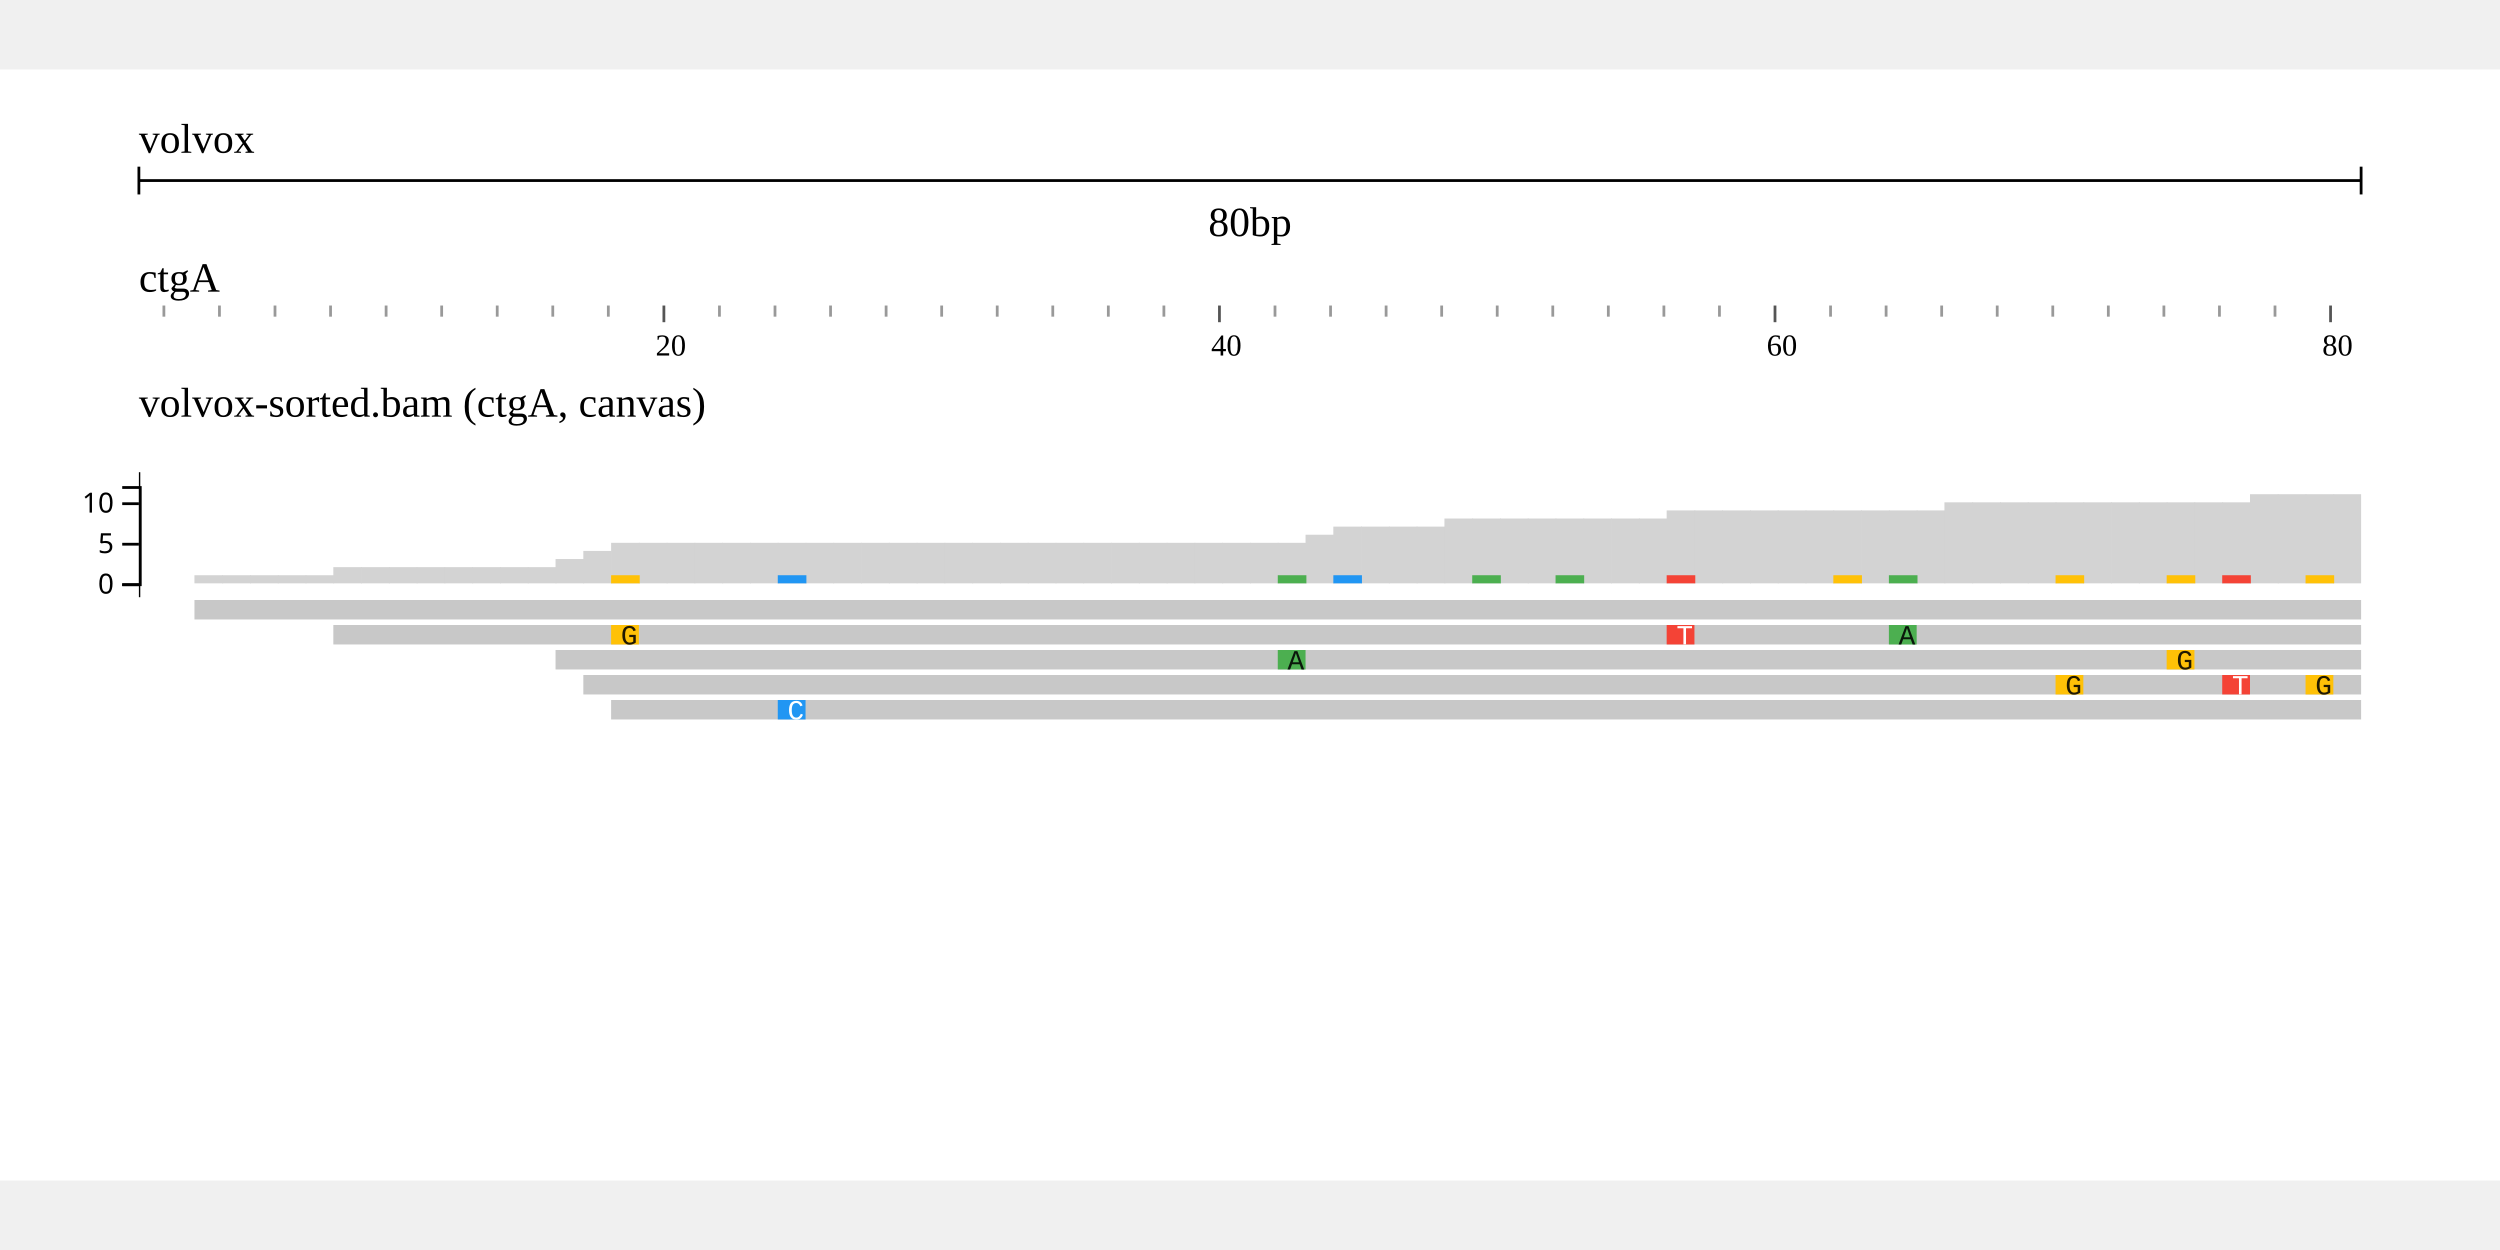
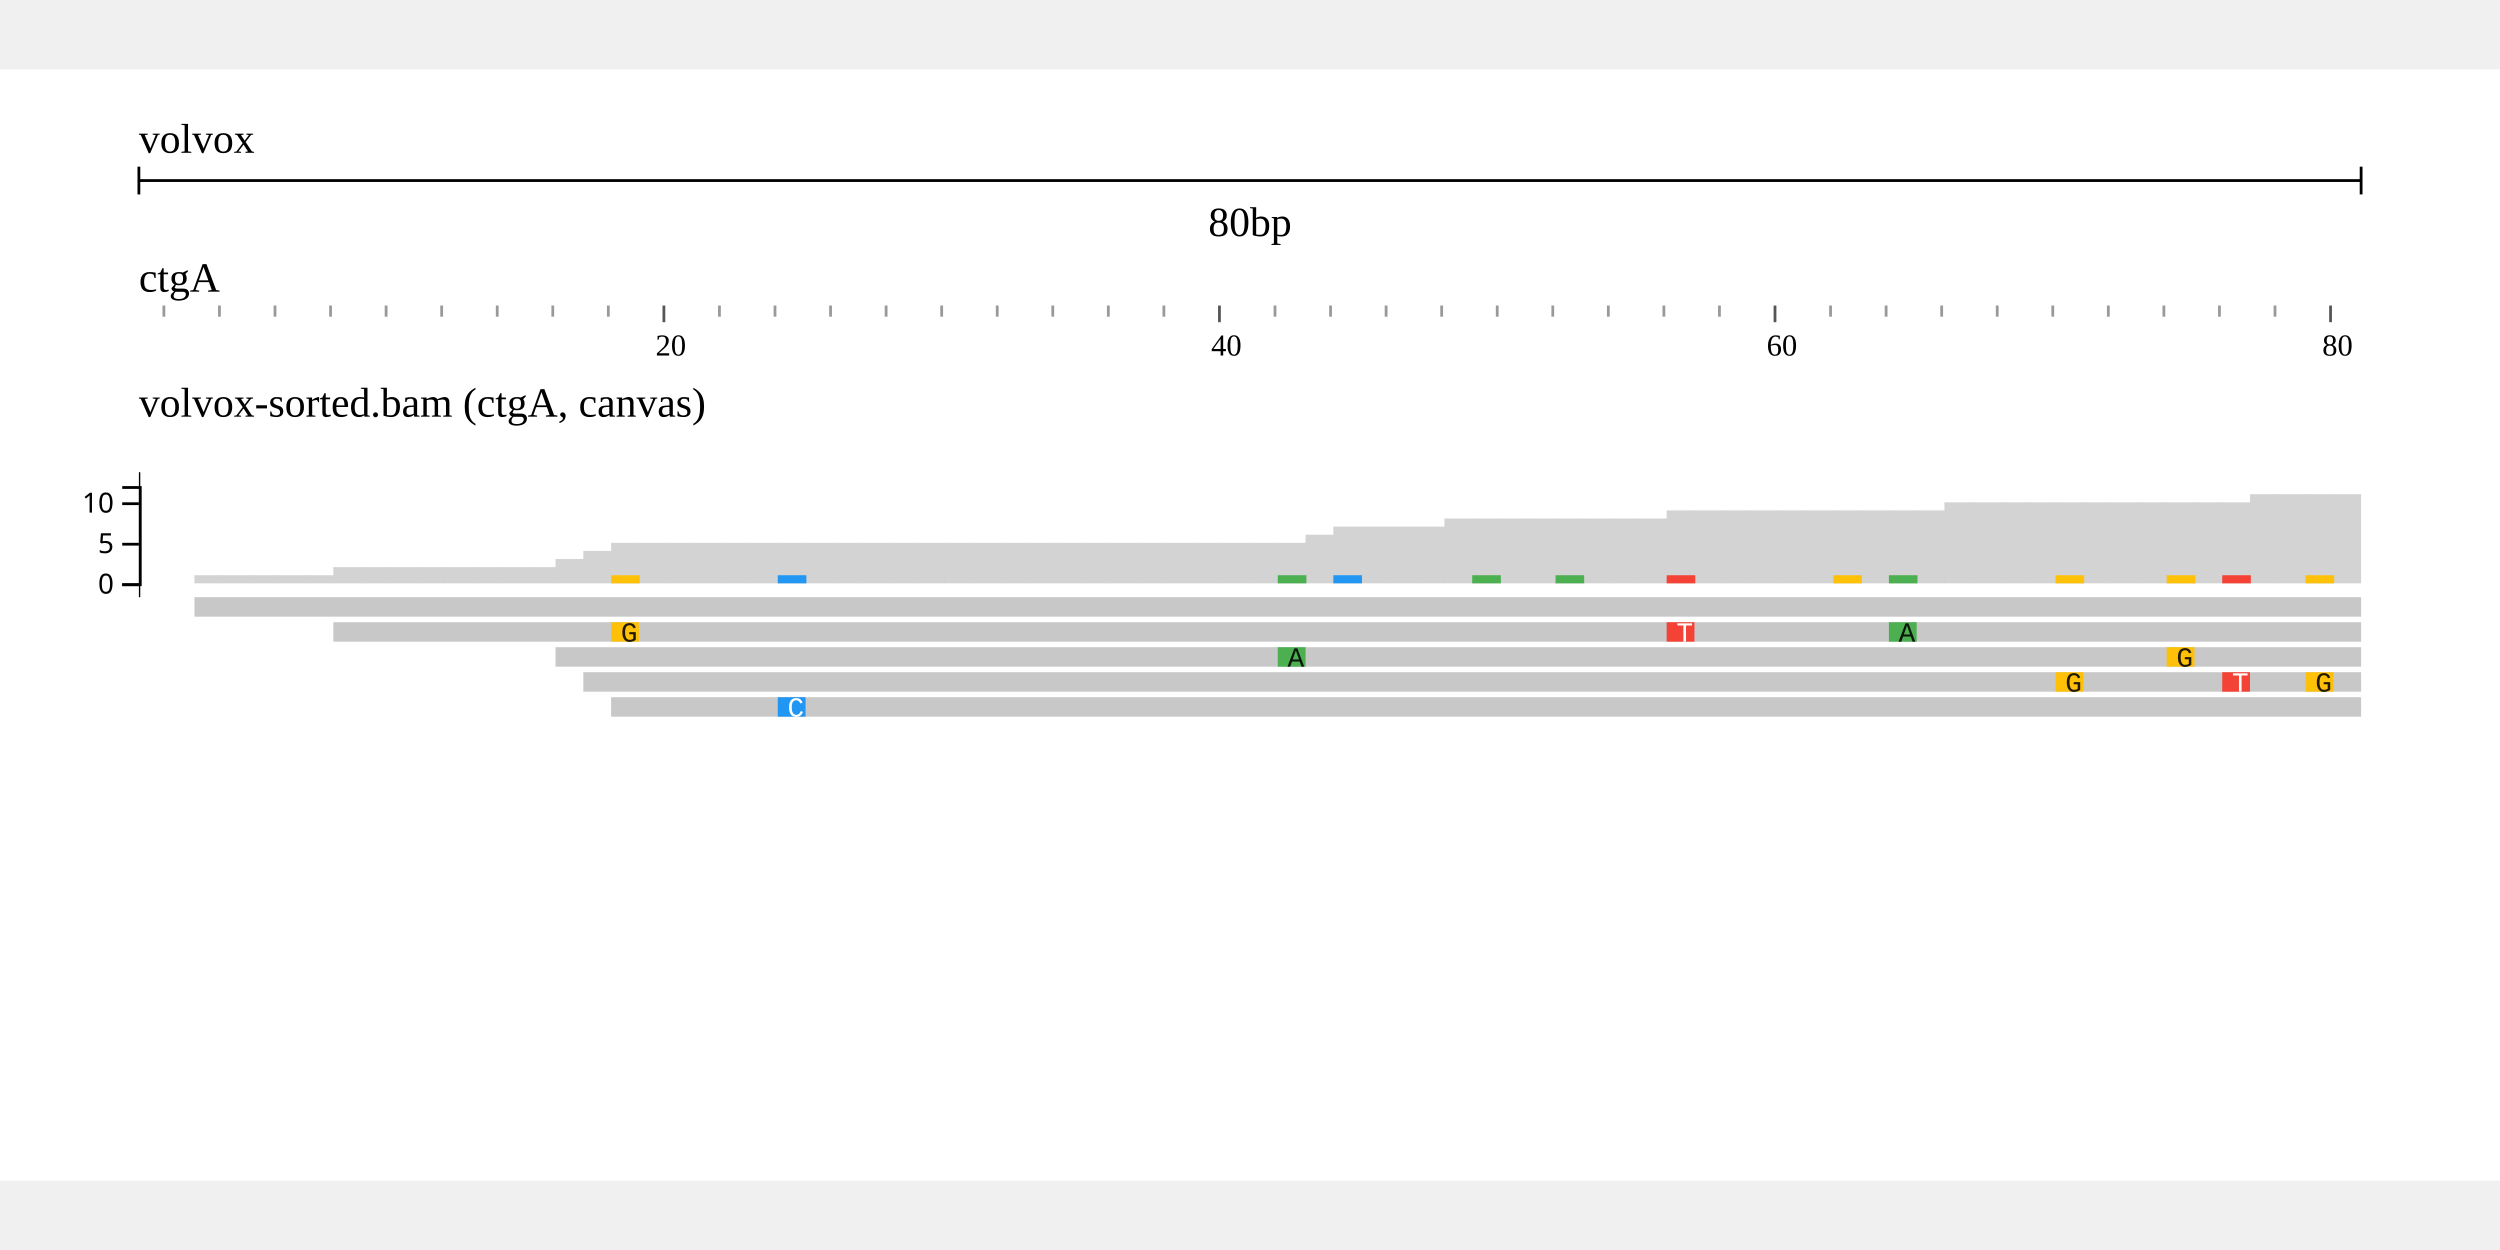
<svg xmlns="http://www.w3.org/2000/svg" width="800" height="400" viewBox="0,0,900,400">
  <rect width="900" height="400" fill="white" />
  <g stroke="none" transform="translate(50 15)">
    <g id="header">
      <text x="0" y="15" font-size="15">volvox</text>
      <g transform="translate(0 15)">
        <line x1="0" x2="800" y1="10" y2="10" stroke="black" />
        <line x1="0" x2="0" y1="5" y2="15" stroke="black" />
        <line x1="800" x2="800" y1="5" y2="15" stroke="black" />
        <text x="400" y="30" text-anchor="middle" font-size="15">80bp</text>
      </g>
      <g transform="translate(0 50)">
        <defs>
          <clipPath id="clip-ruler">
            <rect x="0" y="0" width="800" height="20" />
          </clipPath>
        </defs>
        <g transform="translate(0 0)">
          <text x="0" y="15" font-size="15">ctgA</text>
          <g transform="translate(0 20)" clip-path="url(#clip-ruler)">
            <line x1="-11" x2="-11" y1="0" y2="6" stroke-width="1" stroke="#555" class="makeStyles-majorTick-2" data-bp="-1" />
            <line x1="9" x2="9" y1="0" y2="4" stroke-width="1" stroke="#999" class="makeStyles-minorTick-3" data-bp="1" />
            <line x1="29" x2="29" y1="0" y2="4" stroke-width="1" stroke="#999" class="makeStyles-minorTick-3" data-bp="3" />
            <line x1="49" x2="49" y1="0" y2="4" stroke-width="1" stroke="#999" class="makeStyles-minorTick-3" data-bp="5" />
            <line x1="69" x2="69" y1="0" y2="4" stroke-width="1" stroke="#999" class="makeStyles-minorTick-3" data-bp="7" />
            <line x1="89" x2="89" y1="0" y2="4" stroke-width="1" stroke="#999" class="makeStyles-minorTick-3" data-bp="9" />
            <line x1="109" x2="109" y1="0" y2="4" stroke-width="1" stroke="#999" class="makeStyles-minorTick-3" data-bp="11" />
            <line x1="129" x2="129" y1="0" y2="4" stroke-width="1" stroke="#999" class="makeStyles-minorTick-3" data-bp="13" />
            <line x1="149" x2="149" y1="0" y2="4" stroke-width="1" stroke="#999" class="makeStyles-minorTick-3" data-bp="15" />
            <line x1="169" x2="169" y1="0" y2="4" stroke-width="1" stroke="#999" class="makeStyles-minorTick-3" data-bp="17" />
            <line x1="189" x2="189" y1="0" y2="6" stroke-width="1" stroke="#555" class="makeStyles-majorTick-2" data-bp="19" />
            <line x1="209" x2="209" y1="0" y2="4" stroke-width="1" stroke="#999" class="makeStyles-minorTick-3" data-bp="21" />
            <line x1="229" x2="229" y1="0" y2="4" stroke-width="1" stroke="#999" class="makeStyles-minorTick-3" data-bp="23" />
            <line x1="249" x2="249" y1="0" y2="4" stroke-width="1" stroke="#999" class="makeStyles-minorTick-3" data-bp="25" />
            <line x1="269" x2="269" y1="0" y2="4" stroke-width="1" stroke="#999" class="makeStyles-minorTick-3" data-bp="27" />
            <line x1="289" x2="289" y1="0" y2="4" stroke-width="1" stroke="#999" class="makeStyles-minorTick-3" data-bp="29" />
            <line x1="309" x2="309" y1="0" y2="4" stroke-width="1" stroke="#999" class="makeStyles-minorTick-3" data-bp="31" />
            <line x1="329" x2="329" y1="0" y2="4" stroke-width="1" stroke="#999" class="makeStyles-minorTick-3" data-bp="33" />
            <line x1="349" x2="349" y1="0" y2="4" stroke-width="1" stroke="#999" class="makeStyles-minorTick-3" data-bp="35" />
            <line x1="369" x2="369" y1="0" y2="4" stroke-width="1" stroke="#999" class="makeStyles-minorTick-3" data-bp="37" />
            <line x1="389" x2="389" y1="0" y2="6" stroke-width="1" stroke="#555" class="makeStyles-majorTick-2" data-bp="39" />
            <line x1="409" x2="409" y1="0" y2="4" stroke-width="1" stroke="#999" class="makeStyles-minorTick-3" data-bp="41" />
            <line x1="429" x2="429" y1="0" y2="4" stroke-width="1" stroke="#999" class="makeStyles-minorTick-3" data-bp="43" />
            <line x1="449" x2="449" y1="0" y2="4" stroke-width="1" stroke="#999" class="makeStyles-minorTick-3" data-bp="45" />
            <line x1="469" x2="469" y1="0" y2="4" stroke-width="1" stroke="#999" class="makeStyles-minorTick-3" data-bp="47" />
            <line x1="489" x2="489" y1="0" y2="4" stroke-width="1" stroke="#999" class="makeStyles-minorTick-3" data-bp="49" />
            <line x1="509" x2="509" y1="0" y2="4" stroke-width="1" stroke="#999" class="makeStyles-minorTick-3" data-bp="51" />
            <line x1="529" x2="529" y1="0" y2="4" stroke-width="1" stroke="#999" class="makeStyles-minorTick-3" data-bp="53" />
            <line x1="549" x2="549" y1="0" y2="4" stroke-width="1" stroke="#999" class="makeStyles-minorTick-3" data-bp="55" />
            <line x1="569" x2="569" y1="0" y2="4" stroke-width="1" stroke="#999" class="makeStyles-minorTick-3" data-bp="57" />
            <line x1="589" x2="589" y1="0" y2="6" stroke-width="1" stroke="#555" class="makeStyles-majorTick-2" data-bp="59" />
            <line x1="609" x2="609" y1="0" y2="4" stroke-width="1" stroke="#999" class="makeStyles-minorTick-3" data-bp="61" />
            <line x1="629" x2="629" y1="0" y2="4" stroke-width="1" stroke="#999" class="makeStyles-minorTick-3" data-bp="63" />
            <line x1="649" x2="649" y1="0" y2="4" stroke-width="1" stroke="#999" class="makeStyles-minorTick-3" data-bp="65" />
            <line x1="669" x2="669" y1="0" y2="4" stroke-width="1" stroke="#999" class="makeStyles-minorTick-3" data-bp="67" />
            <line x1="689" x2="689" y1="0" y2="4" stroke-width="1" stroke="#999" class="makeStyles-minorTick-3" data-bp="69" />
            <line x1="709" x2="709" y1="0" y2="4" stroke-width="1" stroke="#999" class="makeStyles-minorTick-3" data-bp="71" />
            <line x1="729" x2="729" y1="0" y2="4" stroke-width="1" stroke="#999" class="makeStyles-minorTick-3" data-bp="73" />
            <line x1="749" x2="749" y1="0" y2="4" stroke-width="1" stroke="#999" class="makeStyles-minorTick-3" data-bp="75" />
            <line x1="769" x2="769" y1="0" y2="4" stroke-width="1" stroke="#999" class="makeStyles-minorTick-3" data-bp="77" />
            <line x1="789" x2="789" y1="0" y2="6" stroke-width="1" stroke="#555" class="makeStyles-majorTick-2" data-bp="79" />
            <line x1="809" x2="809" y1="0" y2="4" stroke-width="1" stroke="#999" class="makeStyles-minorTick-3" data-bp="81" />
            <text x="-14" y="18" style="font-size:11px" class="makeStyles-majorTickLabel-1">0</text>
            <text x="186" y="18" style="font-size:11px" class="makeStyles-majorTickLabel-1">20</text>
            <text x="386" y="18" style="font-size:11px" class="makeStyles-majorTickLabel-1">40</text>
            <text x="586" y="18" style="font-size:11px" class="makeStyles-majorTickLabel-1">60</text>
            <text x="786" y="18" style="font-size:11px" class="makeStyles-majorTickLabel-1">80</text>
          </g>
        </g>
      </g>
    </g>
    <g transform="translate(0 110)">
      <text font-size="15" x="0">volvox-sorted.bam (ctgA, canvas)</text>
      <g transform="translate(0 20)">
        <g>
          <g id="snpcov">
            <defs>
              <clipPath id="clip-jest-0">
                <rect x="0" y="0" width="800" height="45" />
              </clipPath>
            </defs>
            <g transform="translate(0 0)">
              <g clip-path="url(#clip-jest-0)">
                <rect fill="#D3D3D3" x="20.000" y="37.083" width="10.300" height="2.917" />
                <rect fill="#D3D3D3" x="30.000" y="37.083" width="10.300" height="2.917" />
                <rect fill="#D3D3D3" x="40.000" y="37.083" width="10.300" height="2.917" />
                <rect fill="#D3D3D3" x="50.000" y="37.083" width="10.300" height="2.917" />
                <rect fill="#D3D3D3" x="60.000" y="37.083" width="10.300" height="2.917" />
                <rect fill="#D3D3D3" x="70.000" y="34.167" width="10.300" height="5.833" />
                <rect fill="#D3D3D3" x="80.000" y="34.167" width="10.300" height="5.833" />
                <rect fill="#D3D3D3" x="90.000" y="34.167" width="10.300" height="5.833" />
                <rect fill="#D3D3D3" x="100.000" y="34.167" width="10.300" height="5.833" />
                <rect fill="#D3D3D3" x="110.000" y="34.167" width="10.300" height="5.833" />
                <rect fill="#D3D3D3" x="120.000" y="34.167" width="10.300" height="5.833" />
                <rect fill="#D3D3D3" x="130.000" y="34.167" width="10.300" height="5.833" />
                <rect fill="#D3D3D3" x="140.000" y="34.167" width="10.300" height="5.833" />
                <rect fill="#D3D3D3" x="150.000" y="31.250" width="10.300" height="8.750" />
                <rect fill="#D3D3D3" x="160.000" y="28.333" width="10.300" height="11.667" />
                <rect fill="#D3D3D3" x="170.000" y="25.417" width="10.300" height="14.583" />
                <rect fill="#D3D3D3" x="180.000" y="25.417" width="10.300" height="14.583" />
                <rect fill="#D3D3D3" x="190.000" y="25.417" width="10.300" height="14.583" />
                <rect fill="#D3D3D3" x="200.000" y="25.417" width="10.300" height="14.583" />
                <rect fill="#D3D3D3" x="210.000" y="25.417" width="10.300" height="14.583" />
                <rect fill="#D3D3D3" x="220.000" y="25.417" width="10.300" height="14.583" />
                <rect fill="#D3D3D3" x="230.000" y="25.417" width="10.300" height="14.583" />
                <rect fill="#D3D3D3" x="240.000" y="25.417" width="10.300" height="14.583" />
                <rect fill="#D3D3D3" x="250.000" y="25.417" width="10.300" height="14.583" />
                <rect fill="#D3D3D3" x="260.000" y="25.417" width="10.300" height="14.583" />
                <rect fill="#D3D3D3" x="270.000" y="25.417" width="10.300" height="14.583" />
                <rect fill="#D3D3D3" x="280.000" y="25.417" width="10.300" height="14.583" />
                <rect fill="#D3D3D3" x="290.000" y="25.417" width="10.300" height="14.583" />
                <rect fill="#D3D3D3" x="300.000" y="25.417" width="10.300" height="14.583" />
                <rect fill="#D3D3D3" x="310.000" y="25.417" width="10.300" height="14.583" />
                <rect fill="#D3D3D3" x="320.000" y="25.417" width="10.300" height="14.583" />
                <rect fill="#D3D3D3" x="330.000" y="25.417" width="10.300" height="14.583" />
                <rect fill="#D3D3D3" x="340.000" y="25.417" width="10.300" height="14.583" />
                <rect fill="#D3D3D3" x="350.000" y="25.417" width="10.300" height="14.583" />
                <rect fill="#D3D3D3" x="360.000" y="25.417" width="10.300" height="14.583" />
                <rect fill="#D3D3D3" x="370.000" y="25.417" width="10.300" height="14.583" />
                <rect fill="#D3D3D3" x="380.000" y="25.417" width="10.300" height="14.583" />
                <rect fill="#D3D3D3" x="390.000" y="25.417" width="10.300" height="14.583" />
                <rect fill="#D3D3D3" x="400.000" y="25.417" width="10.300" height="14.583" />
                <rect fill="#D3D3D3" x="410.000" y="25.417" width="10.300" height="14.583" />
                <rect fill="#D3D3D3" x="420.000" y="22.500" width="10.300" height="17.500" />
                <rect fill="#D3D3D3" x="430.000" y="19.583" width="10.300" height="20.417" />
                <rect fill="#D3D3D3" x="440.000" y="19.583" width="10.300" height="20.417" />
                <rect fill="#D3D3D3" x="450.000" y="19.583" width="10.300" height="20.417" />
                <rect fill="#D3D3D3" x="460.000" y="19.583" width="10.300" height="20.417" />
                <rect fill="#D3D3D3" x="470.000" y="16.667" width="10.300" height="23.333" />
                <rect fill="#D3D3D3" x="480.000" y="16.667" width="10.300" height="23.333" />
                <rect fill="#D3D3D3" x="490.000" y="16.667" width="10.300" height="23.333" />
                <rect fill="#D3D3D3" x="500.000" y="16.667" width="10.300" height="23.333" />
                <rect fill="#D3D3D3" x="510.000" y="16.667" width="10.300" height="23.333" />
                <rect fill="#D3D3D3" x="520.000" y="16.667" width="10.300" height="23.333" />
                <rect fill="#D3D3D3" x="530.000" y="16.667" width="10.300" height="23.333" />
                <rect fill="#D3D3D3" x="540.000" y="16.667" width="10.300" height="23.333" />
                <rect fill="#D3D3D3" x="550.000" y="13.750" width="10.300" height="26.250" />
                <rect fill="#D3D3D3" x="560.000" y="13.750" width="10.300" height="26.250" />
                <rect fill="#D3D3D3" x="570.000" y="13.750" width="10.300" height="26.250" />
                <rect fill="#D3D3D3" x="580.000" y="13.750" width="10.300" height="26.250" />
                <rect fill="#D3D3D3" x="590.000" y="13.750" width="10.300" height="26.250" />
                <rect fill="#D3D3D3" x="600.000" y="13.750" width="10.300" height="26.250" />
                <rect fill="#D3D3D3" x="610.000" y="13.750" width="10.300" height="26.250" />
                <rect fill="#D3D3D3" x="620.000" y="13.750" width="10.300" height="26.250" />
                <rect fill="#D3D3D3" x="630.000" y="13.750" width="10.300" height="26.250" />
                <rect fill="#D3D3D3" x="640.000" y="13.750" width="10.300" height="26.250" />
                <rect fill="#D3D3D3" x="650.000" y="10.833" width="10.300" height="29.167" />
                <rect fill="#D3D3D3" x="660.000" y="10.833" width="10.300" height="29.167" />
                <rect fill="#D3D3D3" x="670.000" y="10.833" width="10.300" height="29.167" />
                <rect fill="#D3D3D3" x="680.000" y="10.833" width="10.300" height="29.167" />
                <rect fill="#D3D3D3" x="690.000" y="10.833" width="10.300" height="29.167" />
                <rect fill="#D3D3D3" x="700.000" y="10.833" width="10.300" height="29.167" />
                <rect fill="#D3D3D3" x="710.000" y="10.833" width="10.300" height="29.167" />
                <rect fill="#D3D3D3" x="720.000" y="10.833" width="10.300" height="29.167" />
                <rect fill="#D3D3D3" x="730.000" y="10.833" width="10.300" height="29.167" />
                <rect fill="#D3D3D3" x="740.000" y="10.833" width="10.300" height="29.167" />
                <rect fill="#D3D3D3" x="750.000" y="10.833" width="10.300" height="29.167" />
                <rect fill="#D3D3D3" x="760.000" y="7.917" width="10.300" height="32.083" />
                <rect fill="#D3D3D3" x="770.000" y="7.917" width="10.300" height="32.083" />
                <rect fill="#D3D3D3" x="780.000" y="7.917" width="10.300" height="32.083" />
                <rect fill="#D3D3D3" x="790.000" y="7.917" width="10.300" height="32.083" />
                <rect fill="#D3D3D3" x="800.000" y="7.917" width="10.000" height="32.083" />
                <path fill="none" stroke="#000000" d="M 0 0 L 0 810" />
                <rect fill="#FFC107" x="170.000" y="37.083" width="10.300" height="2.917" />
                <rect fill="#2196F3" x="230.000" y="37.083" width="10.300" height="2.917" />
                <rect fill="#4CAF50" x="410.000" y="37.083" width="10.300" height="2.917" />
                <rect fill="#2196F3" x="430.000" y="37.083" width="10.300" height="2.917" />
                <rect fill="#4CAF50" x="480.000" y="37.083" width="10.300" height="2.917" />
                <rect fill="#4CAF50" x="510.000" y="37.083" width="10.300" height="2.917" />
                <rect fill="#F44336" x="550.000" y="37.083" width="10.300" height="2.917" />
                <rect fill="#FFC107" x="610.000" y="37.083" width="10.300" height="2.917" />
                <rect fill="#4CAF50" x="630.000" y="37.083" width="10.300" height="2.917" />
                <rect fill="#FFC107" x="690.000" y="37.083" width="10.300" height="2.917" />
                <rect fill="#FFC107" x="730.000" y="37.083" width="10.300" height="2.917" />
                <rect fill="#F44336" x="750.000" y="37.083" width="10.300" height="2.917" />
                <rect fill="#FFC107" x="780.000" y="37.083" width="10.300" height="2.917" />
              </g>
            </g>
          </g>
          <g transform="translate(0)">
            <g fill="none" font-size="10" font-family="sans-serif" text-anchor="end" stroke-width="1">
              <path stroke="black" d="M-6,40.5H0.5V5.5H-6" />
              <g opacity="1" transform="translate(0,40)">
                <line stroke="black" x2="-6" y1="0.5" y2="0.5" />
                <text fill="black" dy="0.32em" x="-9" y="0.5">0</text>
              </g>
              <g opacity="1" transform="translate(0,25.41667)">
                <line stroke="black" x2="-6" y1="0.5" y2="0.5" />
                <text fill="black" dy="0.32em" x="-9" y="0.5">5</text>
              </g>
              <g opacity="1" transform="translate(0,10.83333)">
                <line stroke="black" x2="-6" y1="0.5" y2="0.5" />
                <text fill="black" dy="0.32em" x="-9" y="0.5">10</text>
              </g>
            </g>
          </g>
        </g>
        <g transform="translate(0 45)">
          <defs>
            <clipPath id="clip-jest-0">
              <rect x="0" y="0" width="800" height="205" />
            </clipPath>
          </defs>
          <g transform="translate(0 0)">
            <g clip-path="url(#clip-jest-0)">
-               <path fill="#C8C8C8" d="M 20 1 L 20 8 L 1020 8 L 1025 4.5 L 1020 1" />
-               <path fill="#C8C8C8" d="M 70 10 L 70 17 L 1070 17 L 1075 13.5 L 1070 10" />
-               <rect fill="#FFC107" x="170.000" y="10.000" width="10.000" height="7.000" />
-               <text fill="#000000" fill-opacity="0.87" x="173.500" y="17.000" font-style="normal" font-family="Courier New,monospace" font-size="10px">G</text>
-               <rect fill="#F44336" x="550.000" y="10.000" width="10.000" height="7.000" />
-               <text fill="#FFFFFF" x="553.500" y="17.000" font-style="normal" font-family="Courier New,monospace" font-size="10px">T</text>
-               <rect fill="#4CAF50" x="630.000" y="10.000" width="10.000" height="7.000" />
-               <text fill="#000000" fill-opacity="0.87" x="633.500" y="17.000" font-style="normal" font-family="Courier New,monospace" font-size="10px">A</text>
-               <text fill="#FFFFFF" x="833.500" y="17.000" font-style="normal" font-family="Courier New,monospace" font-size="10px">C</text>
-               <path fill="#C8C8C8" d="M 150 19 L 150 26 L 1150 26 L 1155 22.5 L 1150 19" />
-               <rect fill="#4CAF50" x="410.000" y="19.000" width="10.000" height="7.000" />
-               <text fill="#000000" fill-opacity="0.87" x="413.500" y="26.000" font-style="normal" font-family="Courier New,monospace" font-size="10px">A</text>
-               <rect fill="#FFC107" x="730.000" y="19.000" width="10.000" height="7.000" />
-               <text fill="#000000" fill-opacity="0.87" x="733.500" y="26.000" font-style="normal" font-family="Courier New,monospace" font-size="10px">G</text>
-               <text fill="#000000" fill-opacity="0.87" x="1033.500" y="26.000" font-style="normal" font-family="Courier New,monospace" font-size="10px">A</text>
-               <path fill="#C8C8C8" d="M 160 28 L 160 35 L 1160 35 L 1165 31.5 L 1160 28" />
-               <rect fill="#FFC107" x="690.000" y="28.000" width="10.000" height="7.000" />
-               <text fill="#000000" fill-opacity="0.87" x="693.500" y="35.000" font-style="normal" font-family="Courier New,monospace" font-size="10px">G</text>
-               <rect fill="#F44336" x="750.000" y="28.000" width="10.000" height="7.000" />
-               <text fill="#FFFFFF" x="753.500" y="35.000" font-style="normal" font-family="Courier New,monospace" font-size="10px">T</text>
-               <rect fill="#FFC107" x="780.000" y="28.000" width="10.000" height="7.000" />
-               <text fill="#000000" fill-opacity="0.87" x="783.500" y="35.000" font-style="normal" font-family="Courier New,monospace" font-size="10px">G</text>
-               <text fill="#000000" fill-opacity="0.87" x="853.500" y="35.000" font-style="normal" font-family="Courier New,monospace" font-size="10px">A</text>
-               <path fill="#C8C8C8" d="M 170 37 L 170 44 L 1170 44 L 1175 40.5 L 1170 37" />
-               <rect fill="#2196F3" x="230.000" y="37.000" width="10.000" height="7.000" />
-               <text fill="#FFFFFF" x="233.500" y="44.000" font-style="normal" font-family="Courier New,monospace" font-size="10px">C</text>
-               <text fill="#000000" fill-opacity="0.87" x="863.500" y="44.000" font-style="normal" font-family="Courier New,monospace" font-size="10px">G</text>
-               <text fill="#FFFFFF" x="1113.500" y="44.000" font-style="normal" font-family="Courier New,monospace" font-size="10px">C</text>
-               <path fill="#C8C8C8" d="M 420 46 L 420 53 L 1420 53 L 1425 49.5 L 1420 46" />
-               <text fill="#FFFFFF" x="1043.500" y="53.000" font-style="normal" font-family="Courier New,monospace" font-size="10px">T</text>
-               <path fill="#C8C8C8" d="M 430 55 L 430 62 L 1430 62 L 1435 58.5 L 1430 55" />
-               <rect fill="#2196F3" x="430.000" y="55.000" width="10.000" height="7.000" />
-               <text fill="#FFFFFF" x="433.500" y="62.000" font-style="normal" font-family="Courier New,monospace" font-size="10px">C</text>
-               <text fill="#000000" fill-opacity="0.87" x="1343.500" y="62.000" font-style="normal" font-family="Courier New,monospace" font-size="10px">A</text>
-               <path fill="#C8C8C8" d="M 470 64 L 470 71 L 1470 71 L 1475 67.5 L 1470 64" />
-               <rect fill="#4CAF50" x="480.000" y="64.000" width="10.000" height="7.000" />
-               <text fill="#000000" fill-opacity="0.87" x="483.500" y="71.000" font-style="normal" font-family="Courier New,monospace" font-size="10px">A</text>
-               <rect fill="#4CAF50" x="510.000" y="64.000" width="10.000" height="7.000" />
-               <text fill="#000000" fill-opacity="0.87" x="513.500" y="71.000" font-style="normal" font-family="Courier New,monospace" font-size="10px">A</text>
-               <path fill="#C8C8C8" d="M 550 73 L 550 80 L 1550 80 L 1555 76.5 L 1550 73" />
-               <rect fill="#FFC107" x="610.000" y="73.000" width="10.000" height="7.000" />
-               <text fill="#000000" fill-opacity="0.87" x="613.500" y="80.000" font-style="normal" font-family="Courier New,monospace" font-size="10px">G</text>
-               <path fill="#C8C8C8" d="M 650 82 L 650 89 L 1650 89 L 1655 85.5 L 1650 82" />
-               <text fill="#FFFFFF" x="1043.500" y="89.000" font-style="normal" font-family="Courier New,monospace" font-size="10px">C</text>
-               <path fill="#C8C8C8" d="M 760 91 L 760 98 L 1760 98 L 1765 94.5 L 1760 91" />
-               <path fill="#C8C8C8" d="M 900 100 L 900 107 L 1900 107 L 1905 103.5 L 1900 100" />
-               <path fill="#C8C8C8" d="M 940 109 L 940 116 L 1940 116 L 1945 112.5 L 1940 109" />
-               <path fill="#C8C8C8" d="M 1090 1 L 1090 8 L 2090 8 L 2095 4.5 L 2090 1" />
-               <path fill="#C8C8C8" d="M 1230 10 L 1230 17 L 2230 17 L 2235 13.5 L 2230 10" />
-               <text fill="#FFFFFF" x="1363.500" y="17.000" font-style="normal" font-family="Courier New,monospace" font-size="10px">C</text>
-               <text fill="#000000" fill-opacity="0.87" x="2213.500" y="17.000" font-style="normal" font-family="Courier New,monospace" font-size="10px">A</text>
-               <path fill="#C8C8C8" d="M 1250 19 L 1250 26 L 2250 26 L 2255 22.5 L 2250 19" />
-               <text fill="#FFFFFF" x="1593.500" y="26.000" font-style="normal" font-family="Courier New,monospace" font-size="10px">T</text>
-               <path fill="#C8C8C8" d="M 1320 28 L 1320 35 L 2320 35 L 2325 31.5 L 2320 28" />
-               <text fill="#FFFFFF" x="1793.500" y="35.000" font-style="normal" font-family="Courier New,monospace" font-size="10px">T</text>
-               <text fill="#000000" fill-opacity="0.87" x="1893.500" y="35.000" font-style="normal" font-family="Courier New,monospace" font-size="10px">G</text>
-               <text fill="#FFFFFF" x="1963.500" y="35.000" font-style="normal" font-family="Courier New,monospace" font-size="10px">T</text>
-               <text fill="#FFFFFF" x="2173.500" y="35.000" font-style="normal" font-family="Courier New,monospace" font-size="10px">C</text>
-               <text fill="#000000" fill-opacity="0.87" x="2223.500" y="35.000" font-style="normal" font-family="Courier New,monospace" font-size="10px">G</text>
-               <path fill="#C8C8C8" d="M 1400 37 L 1400 44 L 2400 44 L 2405 40.5 L 2400 37" />
-               <text fill="#000000" fill-opacity="0.87" x="1583.500" y="44.000" font-style="normal" font-family="Courier New,monospace" font-size="10px">G</text>
-               <path fill="#C8C8C8" d="M 1470 46 L 1470 53 L 2470 53 L 2475 49.5 L 2470 46" />
-               <text fill="#000000" fill-opacity="0.87" x="1913.500" y="53.000" font-style="normal" font-family="Courier New,monospace" font-size="10px">A</text>
-               <path fill="#C8C8C8" d="M 1490 55 L 1490 62 L 2490 62 L 2495 58.5 L 2490 55" />
-               <text fill="#000000" fill-opacity="0.87" x="1813.500" y="62.000" font-style="normal" font-family="Courier New,monospace" font-size="10px">A</text>
-               <text fill="#000000" fill-opacity="0.87" x="1943.500" y="62.000" font-style="normal" font-family="Courier New,monospace" font-size="10px">G</text>
-               <text fill="#FFFFFF" x="2393.500" y="62.000" font-style="normal" font-family="Courier New,monospace" font-size="10px">T</text>
-               <path fill="#C8C8C8" d="M 1520 64 L 1520 71 L 2520 71 L 2525 67.5 L 2520 64" />
+               <path fill="#C8C8C8" d="M 20 0 L 20 7 L 1020 7 L 1025 3.5 L 1020 0" />
+               <path fill="#C8C8C8" d="M 70 9 L 70 16 L 1070 16 L 1075 12.5 L 1070 9" />
+               <rect fill="#FFC107" x="170.000" y="9.000" width="10.000" height="7.000" />
+               <text fill="#000000" fill-opacity="0.87" x="173.500" y="16.000" font-style="normal" font-family="Courier New,monospace" font-size="10px">G</text>
+               <rect fill="#F44336" x="550.000" y="9.000" width="10.000" height="7.000" />
+               <text fill="#FFFFFF" x="553.500" y="16.000" font-style="normal" font-family="Courier New,monospace" font-size="10px">T</text>
+               <rect fill="#4CAF50" x="630.000" y="9.000" width="10.000" height="7.000" />
+               <text fill="#000000" fill-opacity="0.87" x="633.500" y="16.000" font-style="normal" font-family="Courier New,monospace" font-size="10px">A</text>
+               <text fill="#FFFFFF" x="833.500" y="16.000" font-style="normal" font-family="Courier New,monospace" font-size="10px">C</text>
+               <path fill="#C8C8C8" d="M 150 18 L 150 25 L 1150 25 L 1155 21.5 L 1150 18" />
+               <rect fill="#4CAF50" x="410.000" y="18.000" width="10.000" height="7.000" />
+               <text fill="#000000" fill-opacity="0.87" x="413.500" y="25.000" font-style="normal" font-family="Courier New,monospace" font-size="10px">A</text>
+               <rect fill="#FFC107" x="730.000" y="18.000" width="10.000" height="7.000" />
+               <text fill="#000000" fill-opacity="0.87" x="733.500" y="25.000" font-style="normal" font-family="Courier New,monospace" font-size="10px">G</text>
+               <text fill="#000000" fill-opacity="0.87" x="1033.500" y="25.000" font-style="normal" font-family="Courier New,monospace" font-size="10px">A</text>
+               <path fill="#C8C8C8" d="M 160 27 L 160 34 L 1160 34 L 1165 30.5 L 1160 27" />
+               <rect fill="#FFC107" x="690.000" y="27.000" width="10.000" height="7.000" />
+               <text fill="#000000" fill-opacity="0.87" x="693.500" y="34.000" font-style="normal" font-family="Courier New,monospace" font-size="10px">G</text>
+               <rect fill="#F44336" x="750.000" y="27.000" width="10.000" height="7.000" />
+               <text fill="#FFFFFF" x="753.500" y="34.000" font-style="normal" font-family="Courier New,monospace" font-size="10px">T</text>
+               <rect fill="#FFC107" x="780.000" y="27.000" width="10.000" height="7.000" />
+               <text fill="#000000" fill-opacity="0.87" x="783.500" y="34.000" font-style="normal" font-family="Courier New,monospace" font-size="10px">G</text>
+               <text fill="#000000" fill-opacity="0.87" x="853.500" y="34.000" font-style="normal" font-family="Courier New,monospace" font-size="10px">A</text>
+               <path fill="#C8C8C8" d="M 170 36 L 170 43 L 1170 43 L 1175 39.5 L 1170 36" />
+               <rect fill="#2196F3" x="230.000" y="36.000" width="10.000" height="7.000" />
+               <text fill="#FFFFFF" x="233.500" y="43.000" font-style="normal" font-family="Courier New,monospace" font-size="10px">C</text>
+               <text fill="#000000" fill-opacity="0.87" x="863.500" y="43.000" font-style="normal" font-family="Courier New,monospace" font-size="10px">G</text>
+               <text fill="#FFFFFF" x="1113.500" y="43.000" font-style="normal" font-family="Courier New,monospace" font-size="10px">C</text>
+               <path fill="#C8C8C8" d="M 420 45 L 420 52 L 1420 52 L 1425 48.5 L 1420 45" />
+               <text fill="#FFFFFF" x="1043.500" y="52.000" font-style="normal" font-family="Courier New,monospace" font-size="10px">T</text>
+               <path fill="#C8C8C8" d="M 430 54 L 430 61 L 1430 61 L 1435 57.5 L 1430 54" />
+               <rect fill="#2196F3" x="430.000" y="54.000" width="10.000" height="7.000" />
+               <text fill="#FFFFFF" x="433.500" y="61.000" font-style="normal" font-family="Courier New,monospace" font-size="10px">C</text>
+               <text fill="#000000" fill-opacity="0.87" x="1343.500" y="61.000" font-style="normal" font-family="Courier New,monospace" font-size="10px">A</text>
+               <path fill="#C8C8C8" d="M 470 63 L 470 70 L 1470 70 L 1475 66.5 L 1470 63" />
+               <rect fill="#4CAF50" x="480.000" y="63.000" width="10.000" height="7.000" />
+               <text fill="#000000" fill-opacity="0.87" x="483.500" y="70.000" font-style="normal" font-family="Courier New,monospace" font-size="10px">A</text>
+               <rect fill="#4CAF50" x="510.000" y="63.000" width="10.000" height="7.000" />
+               <text fill="#000000" fill-opacity="0.87" x="513.500" y="70.000" font-style="normal" font-family="Courier New,monospace" font-size="10px">A</text>
+               <path fill="#C8C8C8" d="M 550 72 L 550 79 L 1550 79 L 1555 75.5 L 1550 72" />
+               <rect fill="#FFC107" x="610.000" y="72.000" width="10.000" height="7.000" />
+               <text fill="#000000" fill-opacity="0.87" x="613.500" y="79.000" font-style="normal" font-family="Courier New,monospace" font-size="10px">G</text>
+               <path fill="#C8C8C8" d="M 650 81 L 650 88 L 1650 88 L 1655 84.5 L 1650 81" />
+               <text fill="#FFFFFF" x="1043.500" y="88.000" font-style="normal" font-family="Courier New,monospace" font-size="10px">C</text>
+               <path fill="#C8C8C8" d="M 760 90 L 760 97 L 1760 97 L 1765 93.5 L 1760 90" />
+               <path fill="#C8C8C8" d="M 900 99 L 900 106 L 1900 106 L 1905 102.5 L 1900 99" />
+               <path fill="#C8C8C8" d="M 940 108 L 940 115 L 1940 115 L 1945 111.5 L 1940 108" />
+               <path fill="#C8C8C8" d="M 1090 0 L 1090 7 L 2090 7 L 2095 3.5 L 2090 0" />
+               <path fill="#C8C8C8" d="M 1230 9 L 1230 16 L 2230 16 L 2235 12.5 L 2230 9" />
+               <text fill="#FFFFFF" x="1363.500" y="16.000" font-style="normal" font-family="Courier New,monospace" font-size="10px">C</text>
+               <text fill="#000000" fill-opacity="0.87" x="2213.500" y="16.000" font-style="normal" font-family="Courier New,monospace" font-size="10px">A</text>
+               <path fill="#C8C8C8" d="M 1250 18 L 1250 25 L 2250 25 L 2255 21.5 L 2250 18" />
+               <text fill="#FFFFFF" x="1593.500" y="25.000" font-style="normal" font-family="Courier New,monospace" font-size="10px">T</text>
+               <path fill="#C8C8C8" d="M 1320 27 L 1320 34 L 2320 34 L 2325 30.5 L 2320 27" />
+               <text fill="#FFFFFF" x="1793.500" y="34.000" font-style="normal" font-family="Courier New,monospace" font-size="10px">T</text>
+               <text fill="#000000" fill-opacity="0.87" x="1893.500" y="34.000" font-style="normal" font-family="Courier New,monospace" font-size="10px">G</text>
+               <text fill="#FFFFFF" x="1963.500" y="34.000" font-style="normal" font-family="Courier New,monospace" font-size="10px">T</text>
+               <text fill="#FFFFFF" x="2173.500" y="34.000" font-style="normal" font-family="Courier New,monospace" font-size="10px">C</text>
+               <text fill="#000000" fill-opacity="0.87" x="2223.500" y="34.000" font-style="normal" font-family="Courier New,monospace" font-size="10px">G</text>
+               <path fill="#C8C8C8" d="M 1400 36 L 1400 43 L 2400 43 L 2405 39.5 L 2400 36" />
+               <text fill="#000000" fill-opacity="0.87" x="1583.500" y="43.000" font-style="normal" font-family="Courier New,monospace" font-size="10px">G</text>
+               <path fill="#C8C8C8" d="M 1470 45 L 1470 52 L 2470 52 L 2475 48.5 L 2470 45" />
+               <text fill="#000000" fill-opacity="0.87" x="1913.500" y="52.000" font-style="normal" font-family="Courier New,monospace" font-size="10px">A</text>
+               <path fill="#C8C8C8" d="M 1490 54 L 1490 61 L 2490 61 L 2495 57.5 L 2490 54" />
+               <text fill="#000000" fill-opacity="0.87" x="1813.500" y="61.000" font-style="normal" font-family="Courier New,monospace" font-size="10px">A</text>
+               <text fill="#000000" fill-opacity="0.87" x="1943.500" y="61.000" font-style="normal" font-family="Courier New,monospace" font-size="10px">G</text>
+               <text fill="#FFFFFF" x="2393.500" y="61.000" font-style="normal" font-family="Courier New,monospace" font-size="10px">T</text>
+               <path fill="#C8C8C8" d="M 1520 63 L 1520 70 L 2520 70 L 2525 66.5 L 2520 63" />
            </g>
          </g>
        </g>
      </g>
    </g>
  </g>
</svg>
